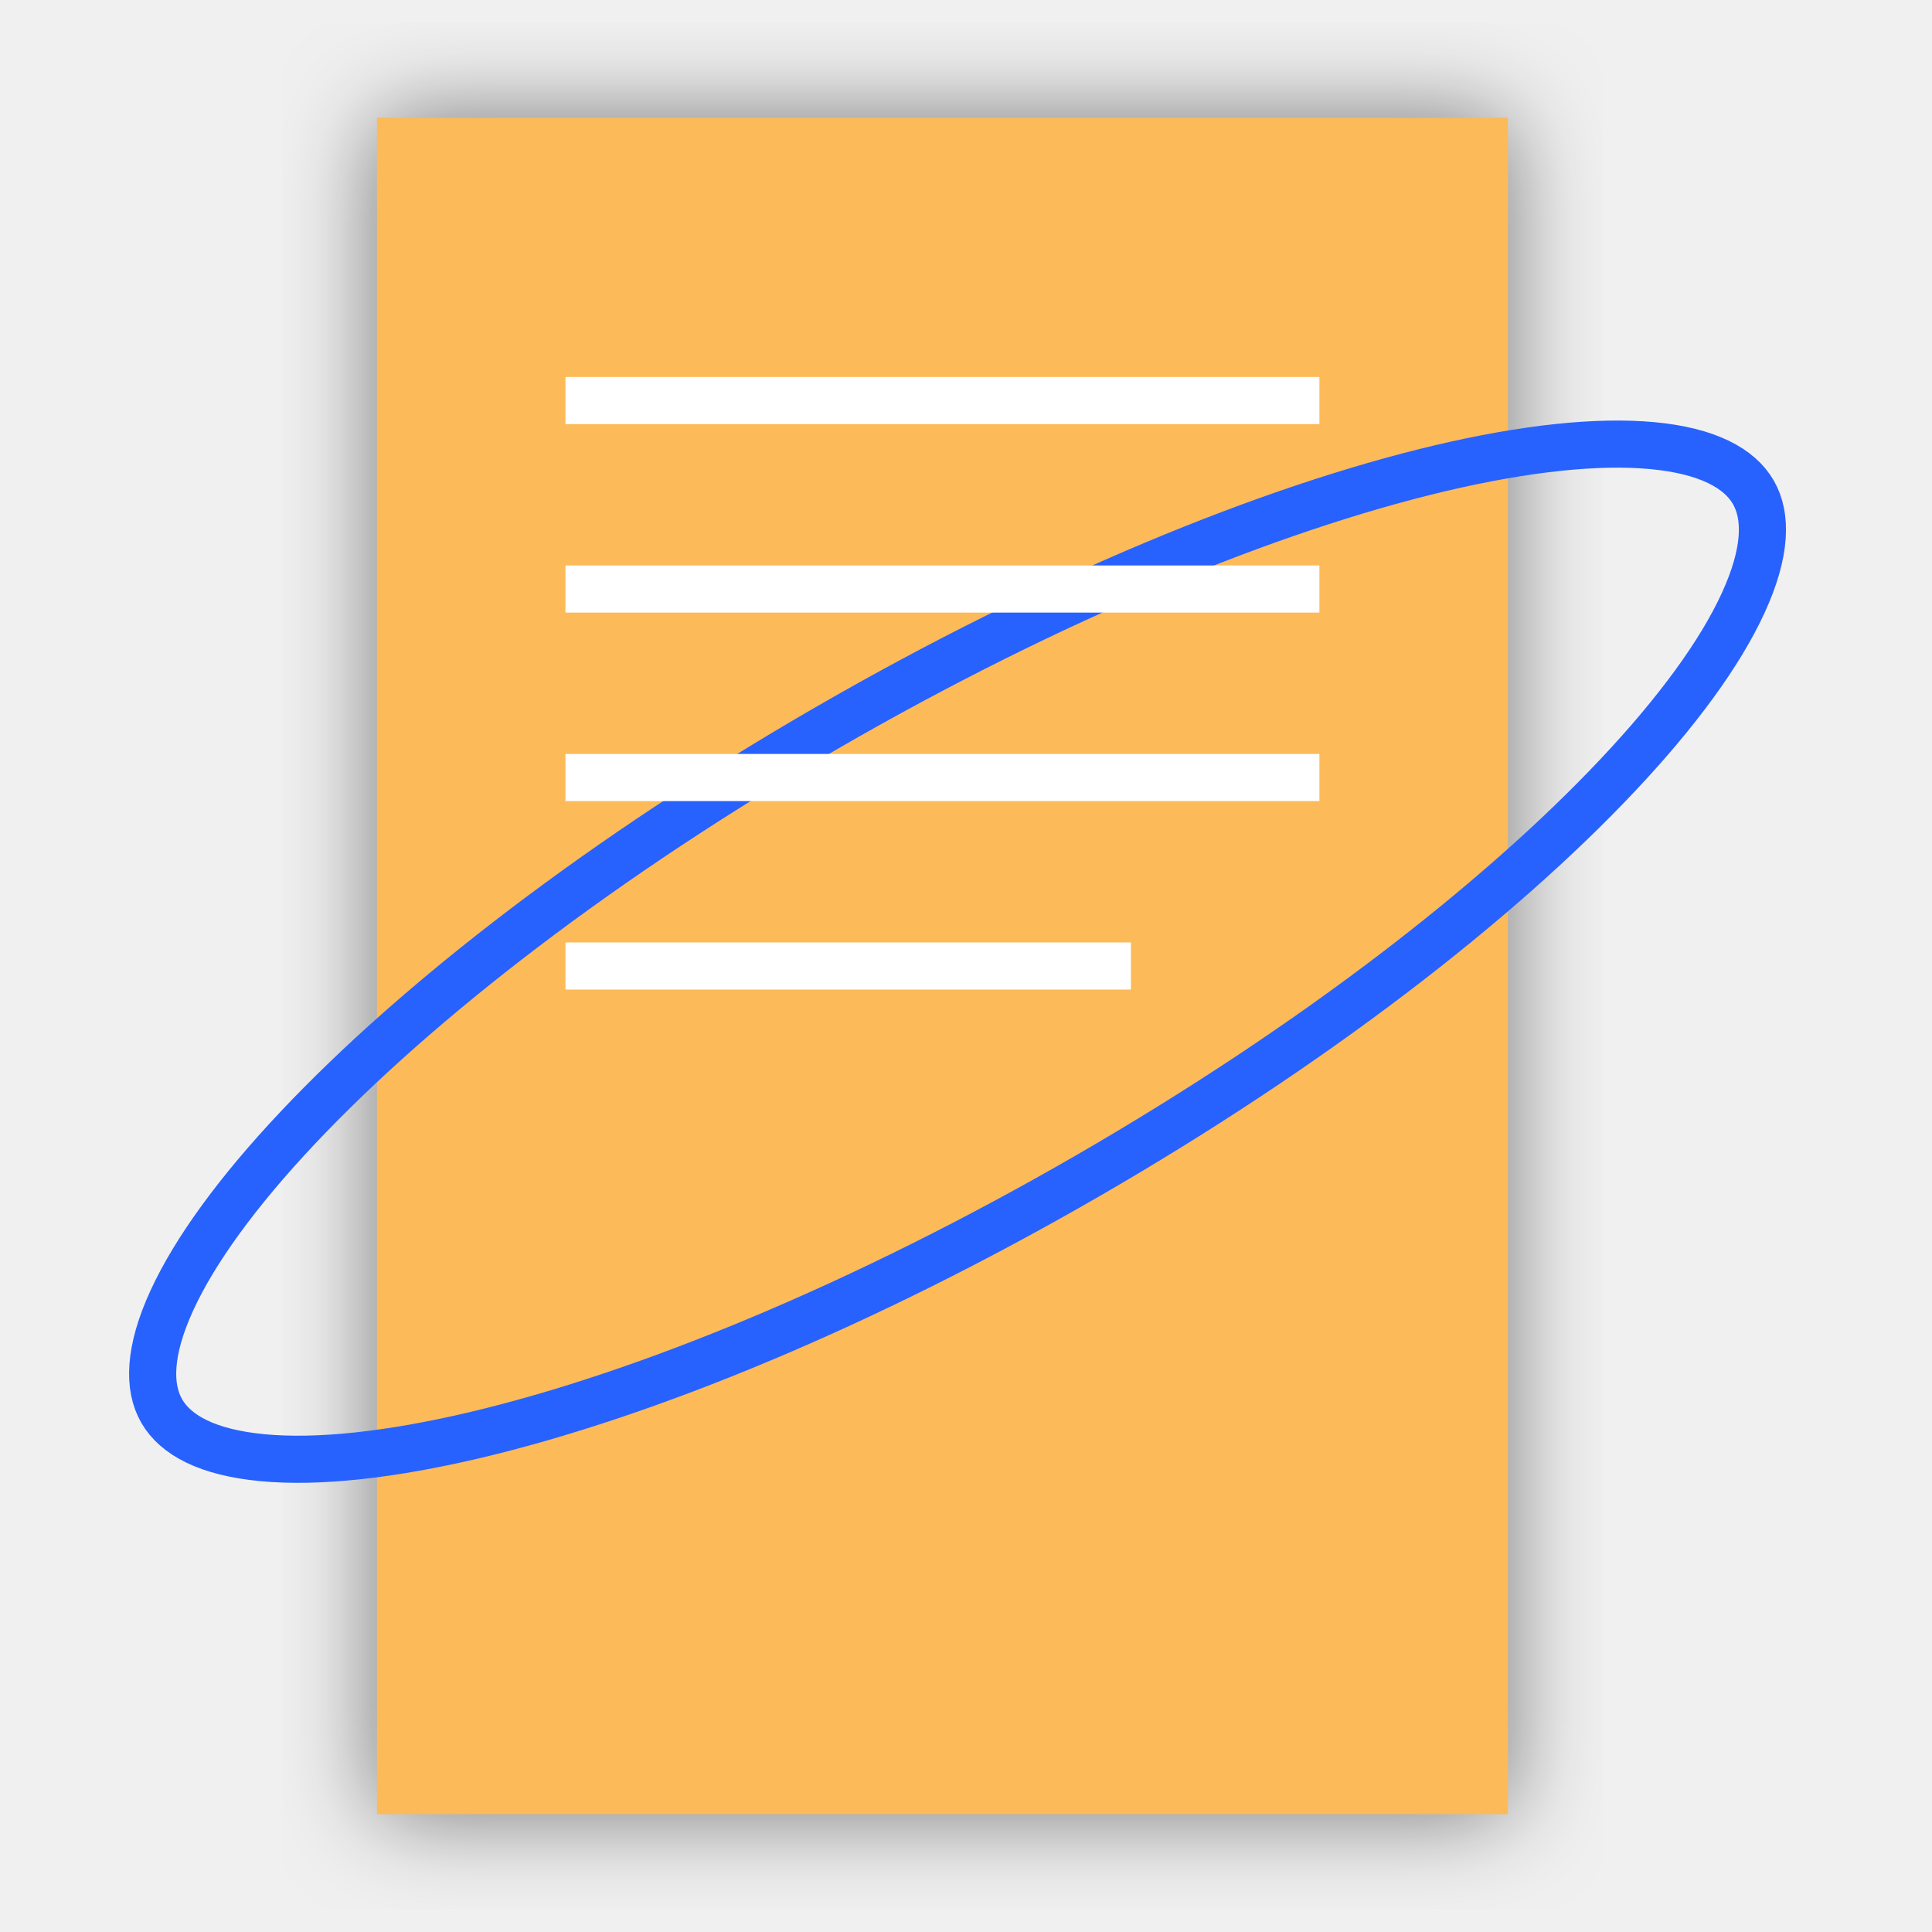
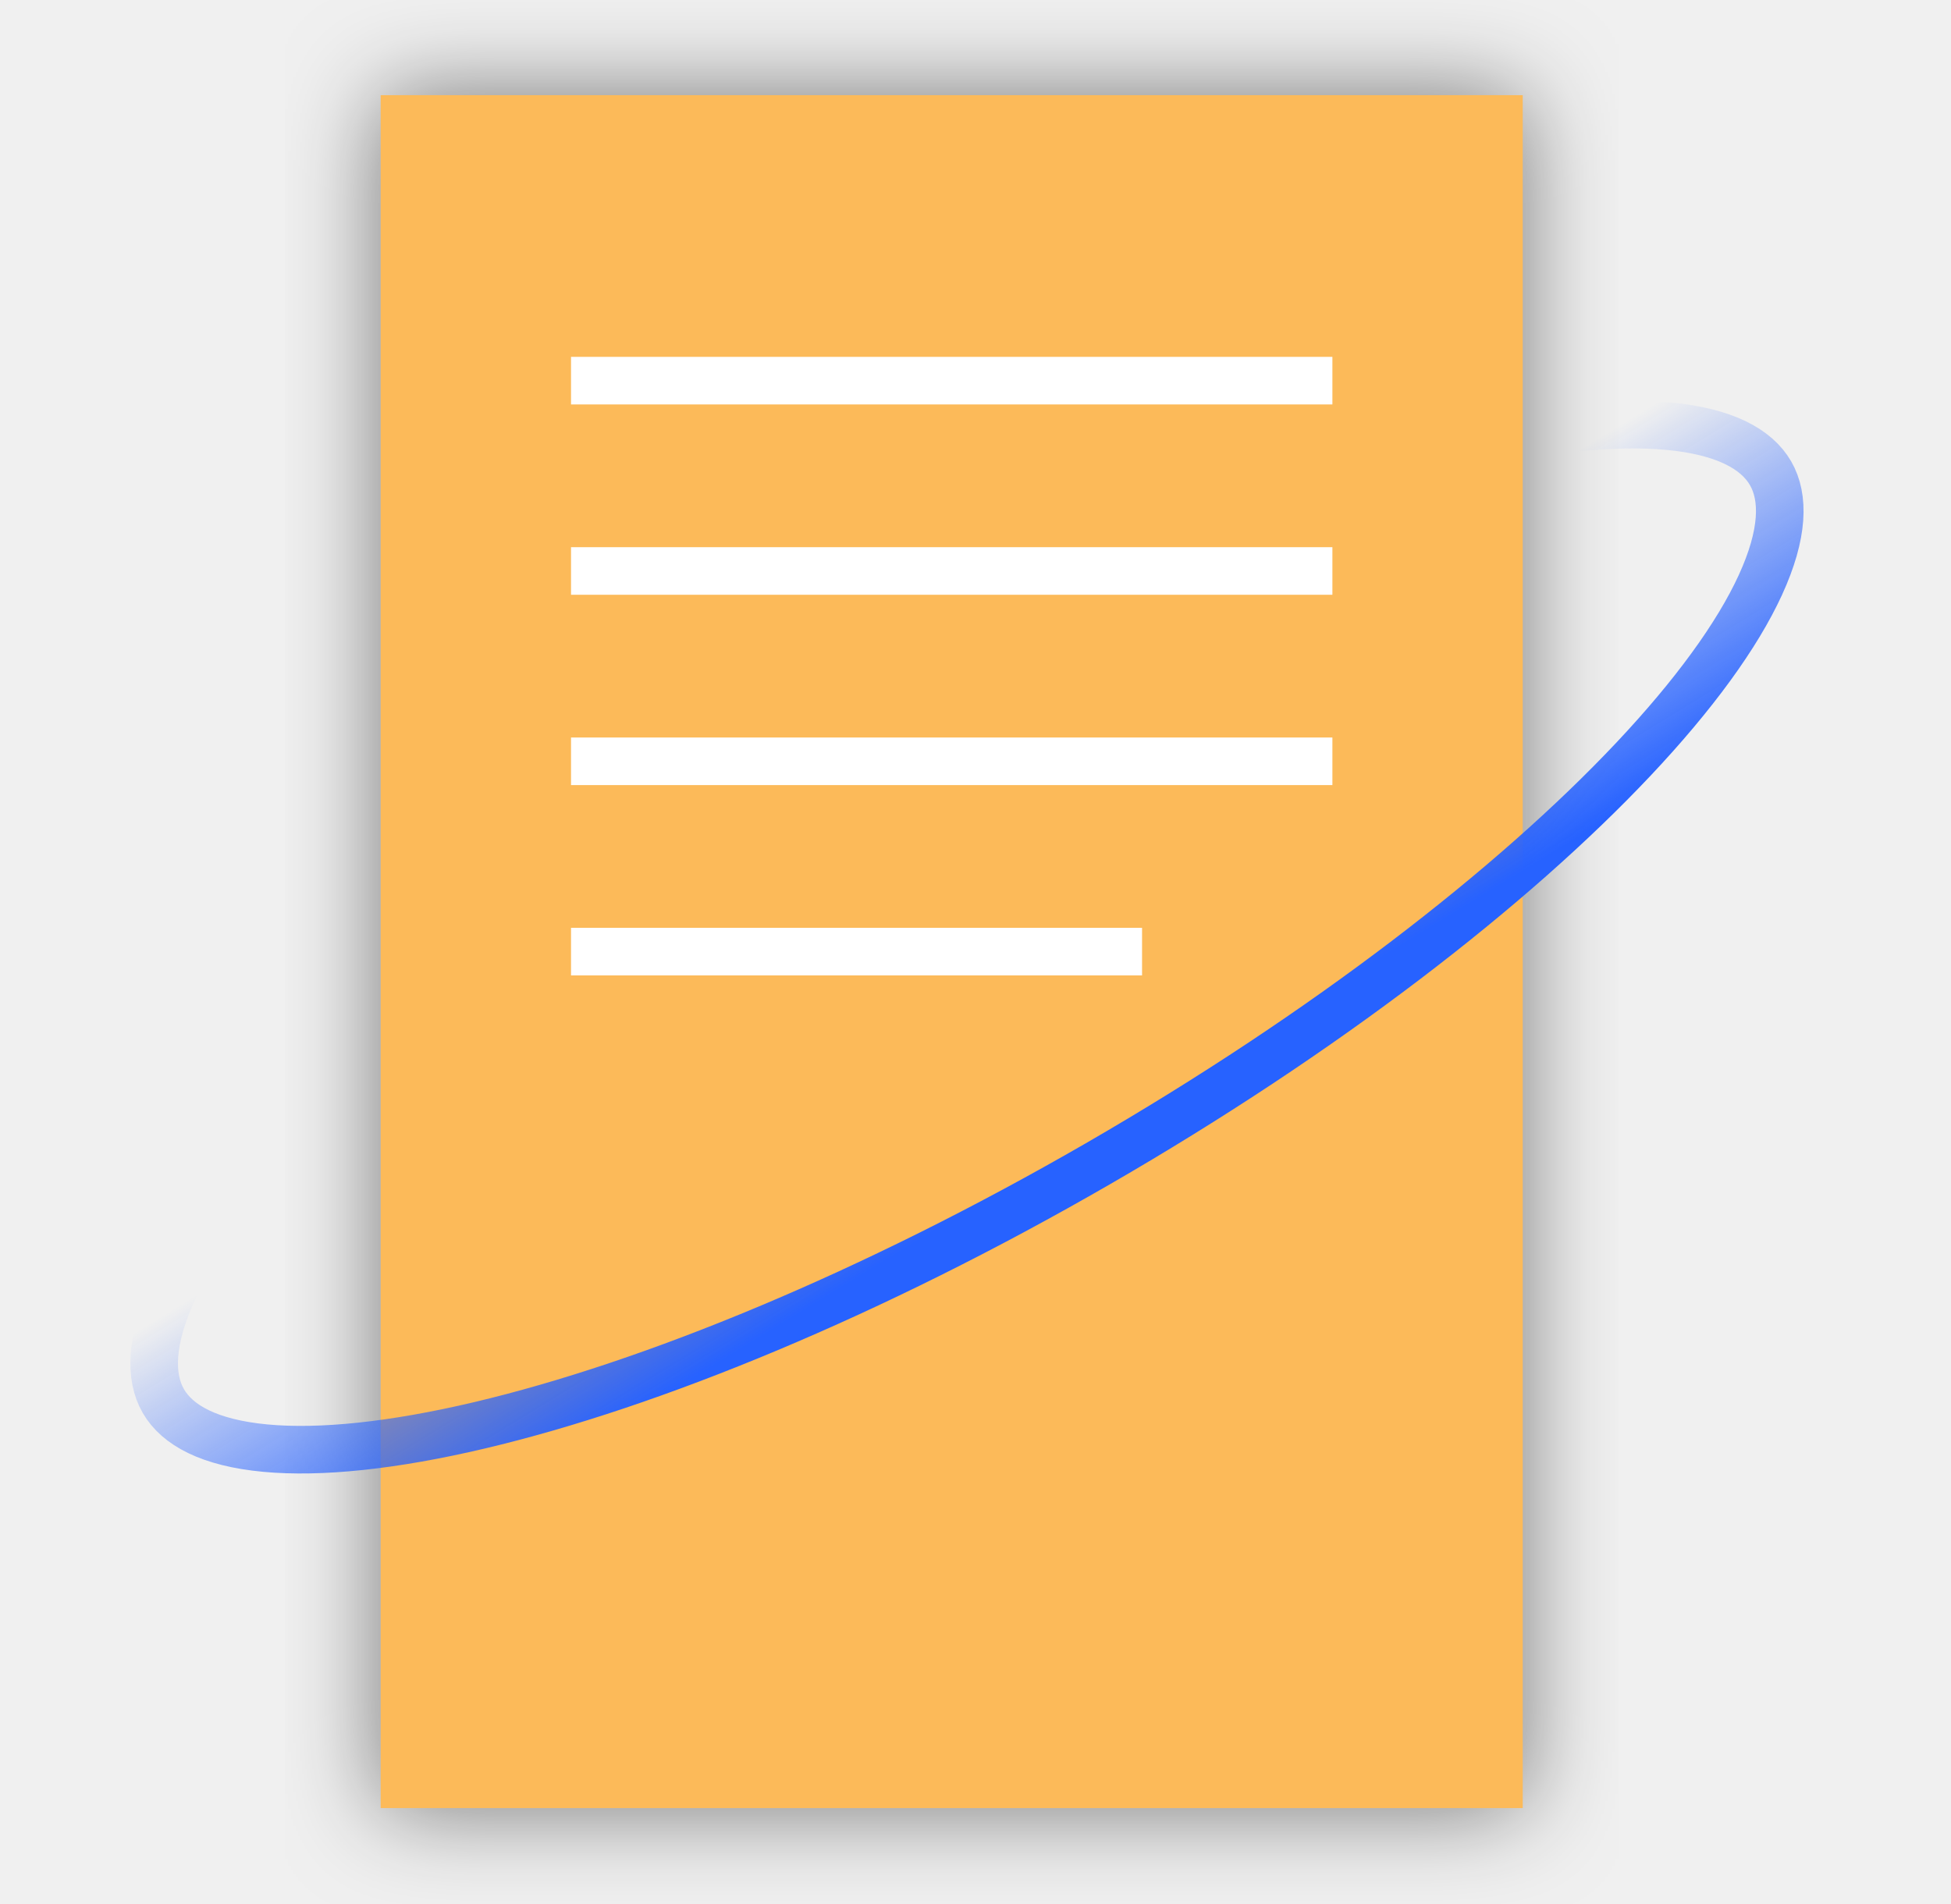
- <svg xmlns="http://www.w3.org/2000/svg" width="41" height="41" viewBox="0 0 41 41" fill="none">
+ <svg xmlns="http://www.w3.org/2000/svg" width="82" height="80" viewBox="0 0 82 80" fill="none">
  <g filter="url(#filter0_d)">
-     <path d="M8 2.5H32V38.5H8V2.5Z" fill="#FCBA59" />
+     <path d="M16 4H64V76H16V4Z" fill="#FCBA59" />
  </g>
-   <path d="M23.071 24.959C18.318 27.703 13.697 29.6 10.079 30.455C8.267 30.883 6.735 31.044 5.576 30.935C4.4 30.825 3.726 30.454 3.433 29.946C3.14 29.439 3.155 28.669 3.648 27.596C4.134 26.538 5.039 25.291 6.316 23.936C8.865 21.23 12.818 18.177 17.571 15.433C22.323 12.689 26.944 10.793 30.562 9.937C32.374 9.509 33.906 9.349 35.066 9.457C36.241 9.567 36.915 9.939 37.208 10.446C37.501 10.954 37.486 11.723 36.993 12.796C36.508 13.854 35.603 15.101 34.325 16.456C31.776 19.162 27.823 22.215 23.071 24.959Z" stroke="url(#paint0_angular)" />
-   <rect x="12" y="8" width="16" height="1" fill="white" />
-   <rect x="12" y="12" width="16" height="1" fill="white" />
-   <rect x="12" y="16" width="16" height="1" fill="white" />
-   <rect x="12" y="20" width="12" height="1" fill="white" />
+   <path d="M46.141 48.919C36.635 54.407 27.395 58.199 20.159 59.91C16.534 60.767 13.47 61.087 11.151 60.87C8.8 60.65 7.452 59.907 6.866 58.892C6.28 57.877 6.311 56.338 7.296 54.193C8.267 52.076 10.077 49.582 12.631 46.872C17.731 41.461 25.635 35.354 35.141 29.866C44.647 24.378 53.888 20.585 61.123 18.875C64.748 18.018 67.812 17.697 70.131 17.915C72.482 18.134 73.83 18.877 74.416 19.892C75.002 20.907 74.971 22.446 73.987 24.592C73.015 26.709 71.205 29.202 68.651 31.913C63.552 37.324 55.647 43.43 46.141 48.919Z" stroke="url(#paint0_linear)" stroke-width="2" />
+   <rect x="24" y="15" width="32" height="2" fill="white" />
+   <rect x="24" y="23" width="32" height="2" fill="white" />
+   <rect x="24" y="31" width="32" height="2" fill="white" />
+   <rect x="24" y="39" width="24" height="2" fill="white" />
  <defs>
-     <filter id="filter0_d" x="6" y="0.5" width="28" height="40" filterUnits="userSpaceOnUse" color-interpolation-filters="sRGB">
+     <filter id="filter0_d" x="12" y="0" width="56" height="80" filterUnits="userSpaceOnUse" color-interpolation-filters="sRGB">
      <feFlood flood-opacity="0" result="BackgroundImageFix" />
      <feColorMatrix in="SourceAlpha" type="matrix" values="0 0 0 0 0 0 0 0 0 0 0 0 0 0 0 0 0 0 127 0" />
      <feOffset />
-       <feGaussianBlur stdDeviation="1" />
+       <feGaussianBlur stdDeviation="2" />
      <feColorMatrix type="matrix" values="0 0 0 0 0 0 0 0 0 0 0 0 0 0 0 0 0 0 0.5 0" />
      <feBlend mode="normal" in2="BackgroundImageFix" result="effect1_dropShadow" />
      <feBlend mode="normal" in="SourceGraphic" in2="effect1_dropShadow" result="shape" />
    </filter>
-     <radialGradient id="paint0_angular" cx="0" cy="0" r="1" gradientUnits="userSpaceOnUse" gradientTransform="translate(20.3206 20.1962) rotate(150) scale(20 6)">
-       <stop offset="0.034" stop-color="#2762FF" stop-opacity="0" />
-       <stop offset="0.409" stop-color="#2762FF" stop-opacity="0" />
-       <stop offset="0.527" stop-color="#2762FF" />
-       <stop offset="0.799" stop-color="#2762FF" />
-     </radialGradient>
+     <linearGradient id="paint0_linear" x1="36" y1="29" x2="47" y2="47" gradientUnits="userSpaceOnUse">
+       <stop offset="0.343" stop-color="#2762FF" stop-opacity="0" />
+       <stop offset="1" stop-color="#2762FF" />
+     </linearGradient>
  </defs>
</svg>
